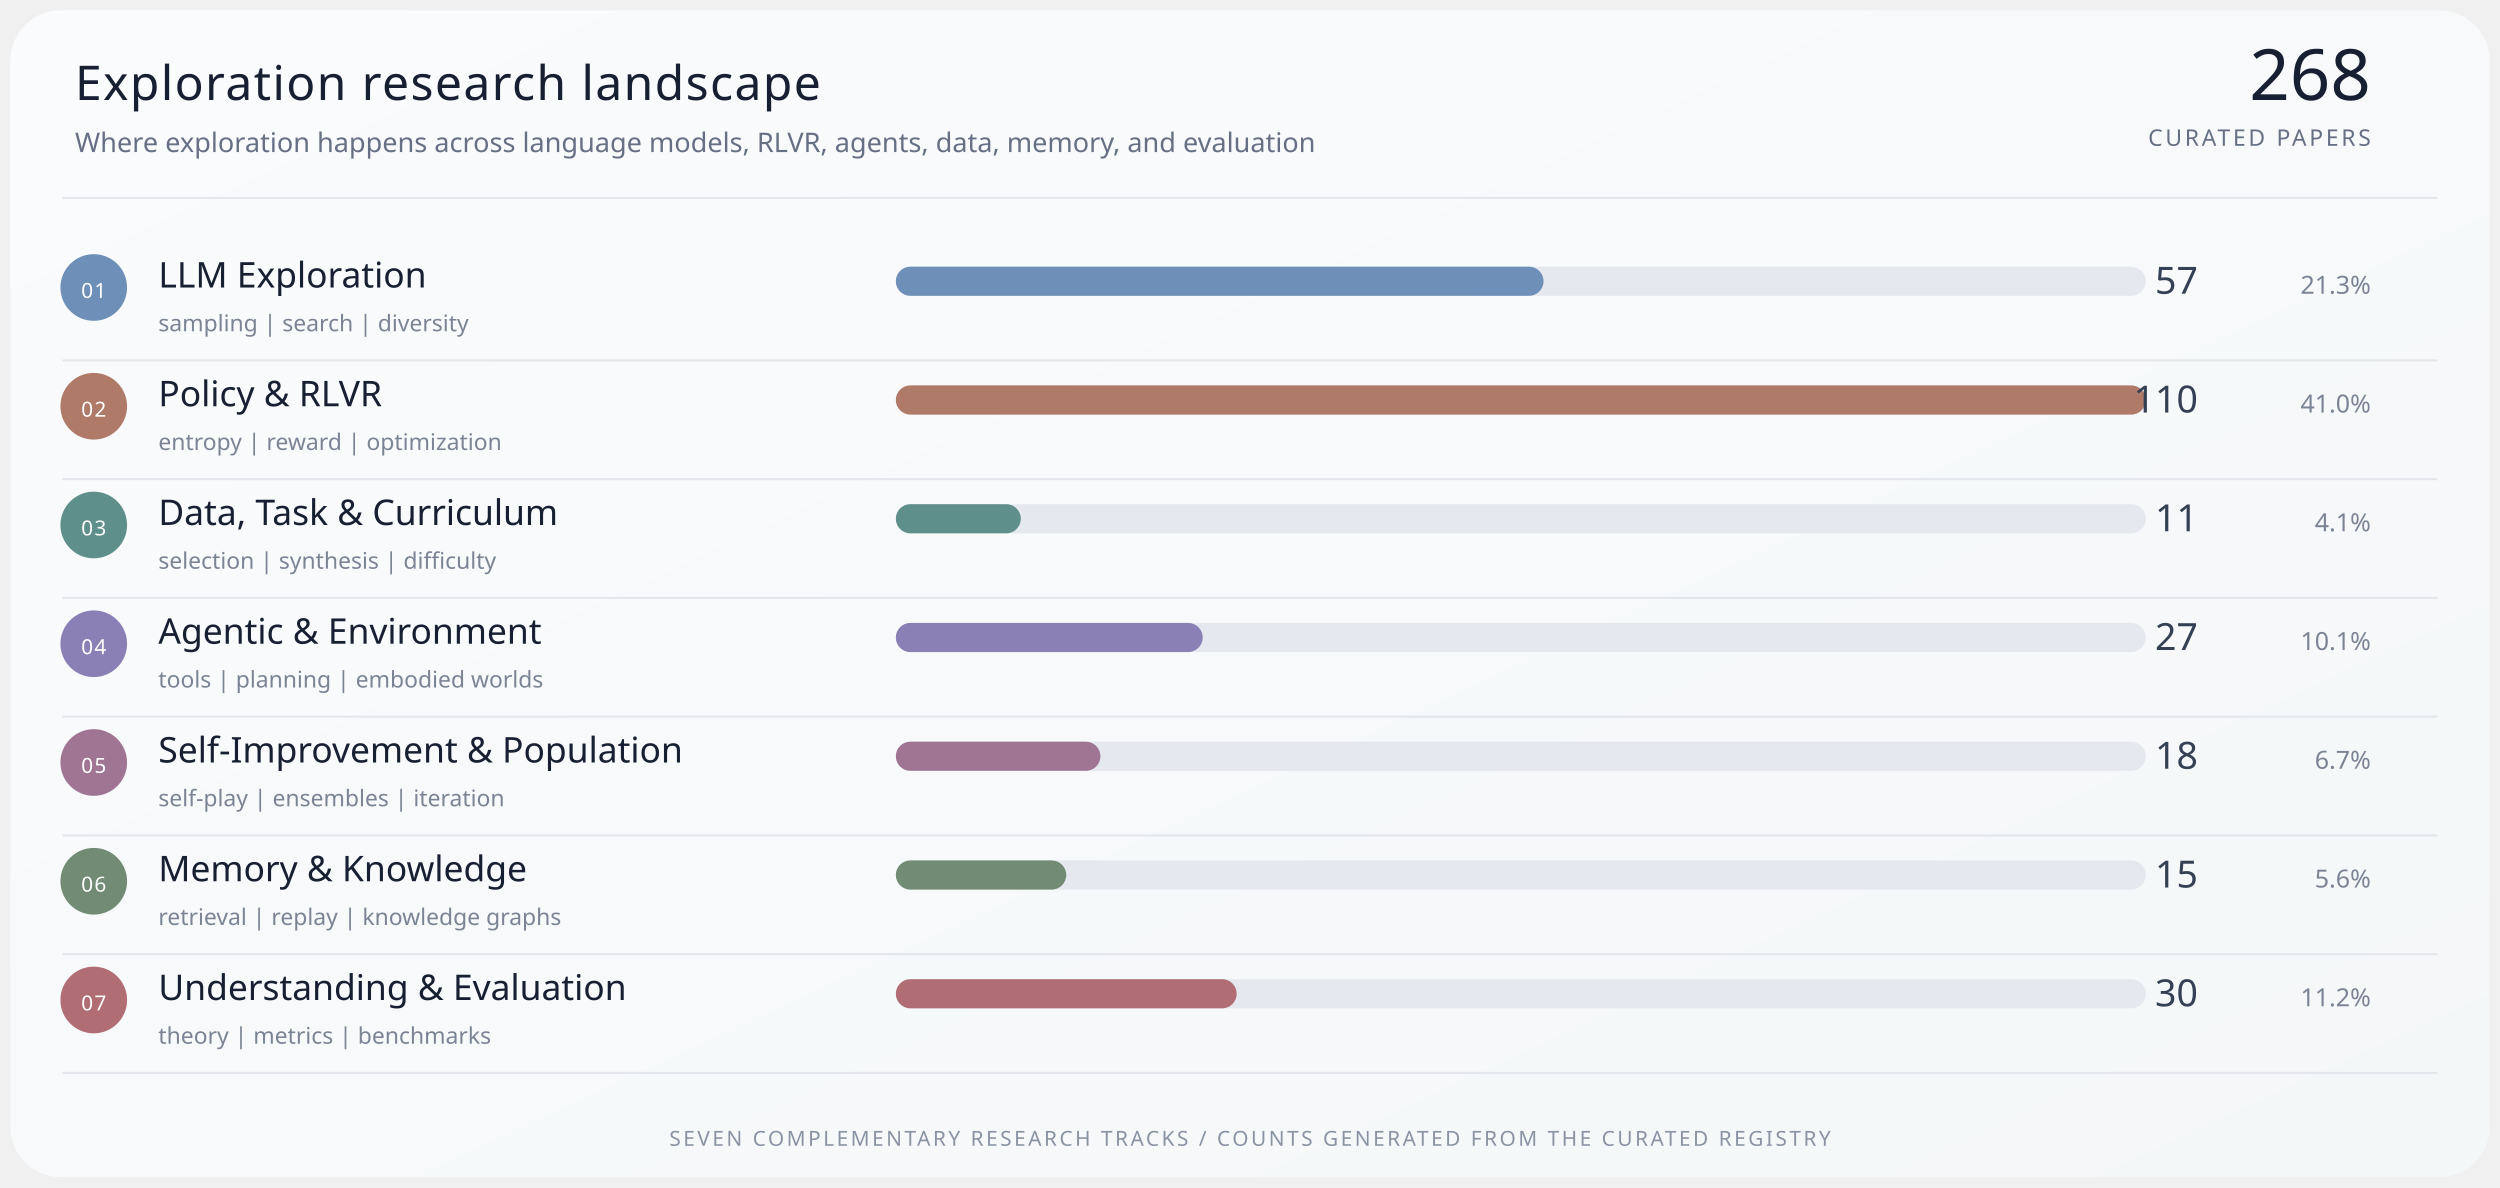
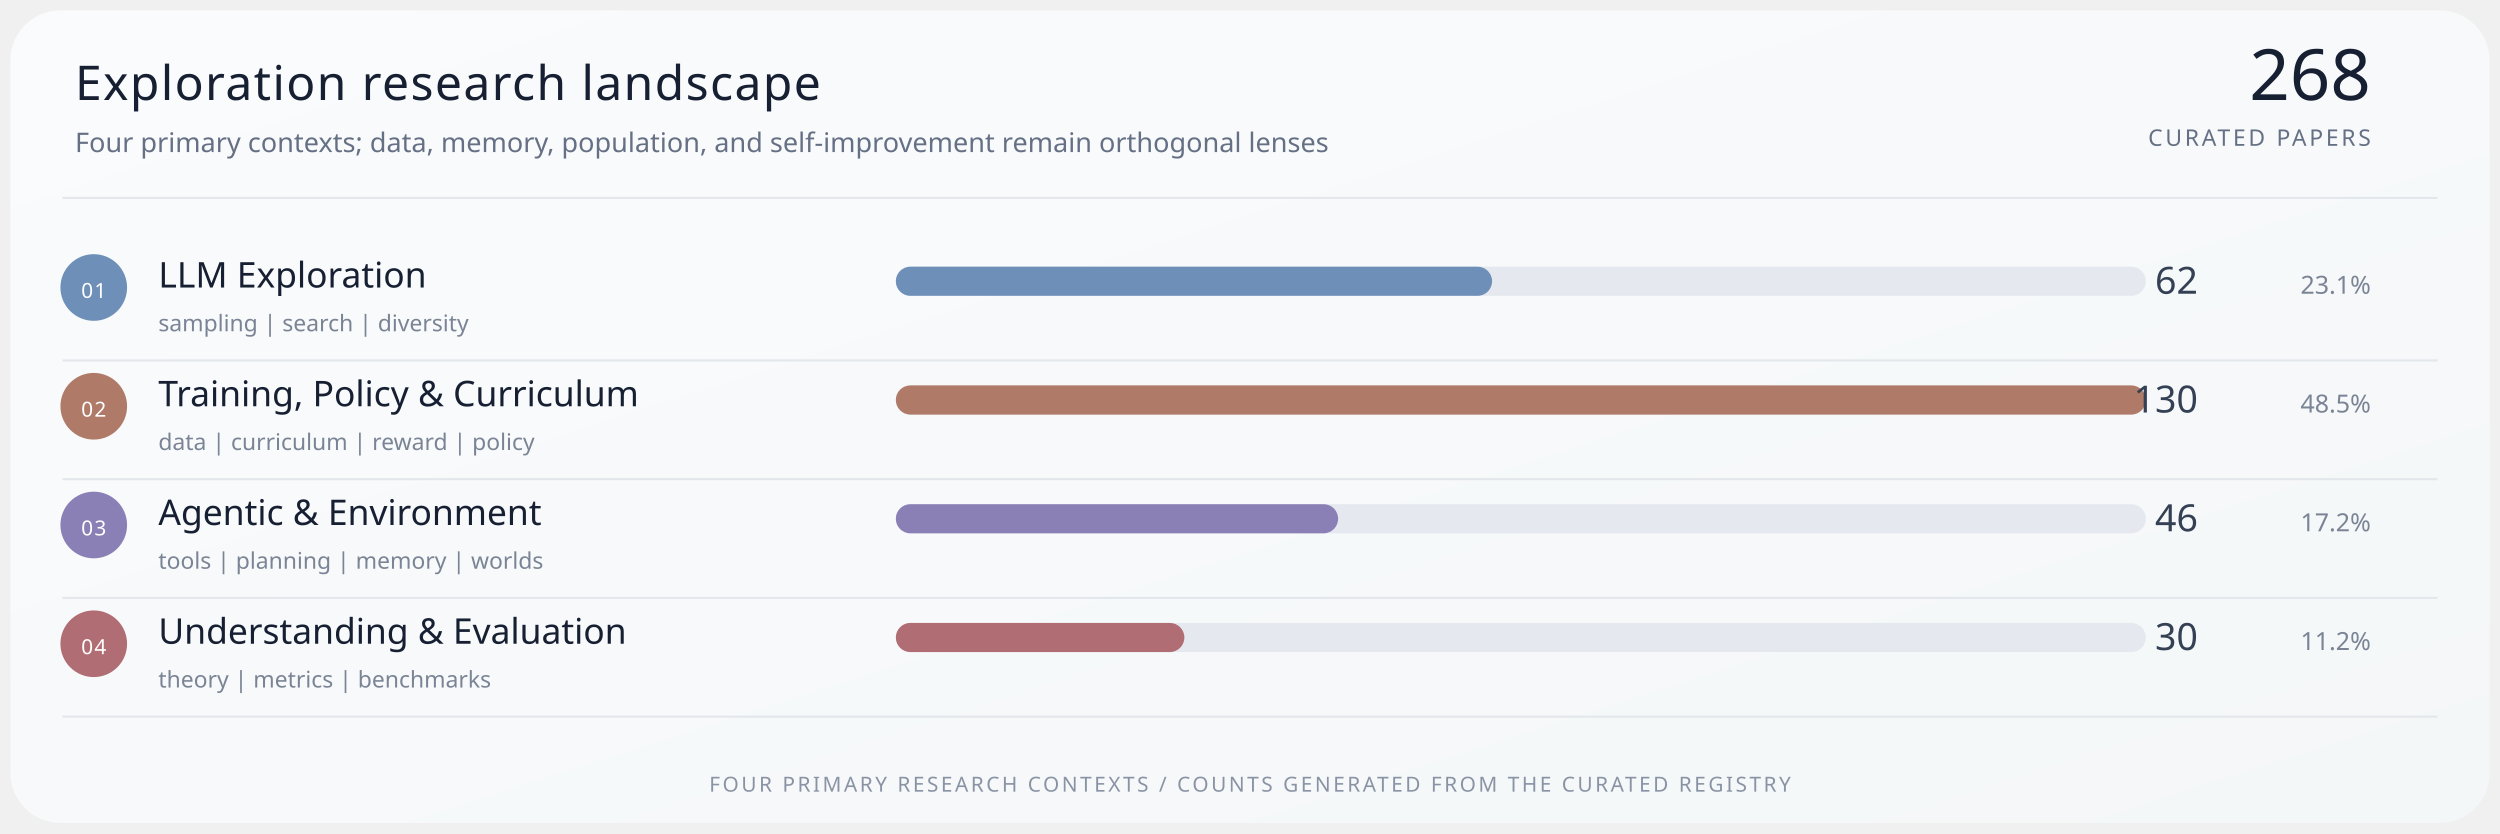
- <svg xmlns="http://www.w3.org/2000/svg" width="1200" height="570" viewBox="0 0 1200 570" role="img" aria-labelledby="map-title map-description">
+ <svg xmlns="http://www.w3.org/2000/svg" width="1200" height="400" viewBox="0 0 1200 400" role="img" aria-labelledby="map-title map-description">
  <defs>
    <linearGradient id="map-background" x1="0" y1="0" x2="1" y2="1">
      <stop offset="0" stop-color="#FAFBFC" />
      <stop offset="1" stop-color="#F4F7F8" />
    </linearGradient>
    <style>
      text { font-family: "Avenir Next", "Trebuchet MS", sans-serif; }
      .map-heading { fill: #172033; font-size: 23px; font-weight: 500; letter-spacing: 0.7px; }
      .map-subtitle { fill: #667085; font-size: 13px; font-weight: 400; }
      .map-total { fill: #172033; font-size: 34px; font-weight: 500; }
      .map-total-label { fill: #667085; font-size: 11px; font-weight: 500; letter-spacing: 1.3px; }
      .track-index { fill: #FFFFFF; font-size: 10px; font-weight: 500; letter-spacing: 0.6px; }
      .track-title { fill: #172033; font-size: 17px; font-weight: 500; }
      .track-keywords { fill: #7A8495; font-size: 11px; font-weight: 400; }
      .track-count { fill: #344054; font-size: 18px; font-weight: 500; }
      .track-share { fill: #7A8495; font-size: 12px; font-weight: 400; }
      .bar-track { fill: #E5E9EF; }
      .row-line { stroke: #E3E7EC; stroke-width: 1; }
      .footer { fill: #8993A4; font-size: 10px; font-weight: 500; letter-spacing: 1.2px; }
    </style>
  </defs>
-   <rect x="5" y="5" width="1190" height="560" rx="24" fill="url(#map-background)" />
+   <rect x="5" y="5" width="1190" height="390" rx="24" fill="url(#map-background)" />
  <text x="36" y="48" class="map-heading">Exploration research landscape</text>
-   <text x="36" y="73" class="map-subtitle">Where exploration happens across language models, RLVR, agents, data, memory, and evaluation</text>
+   <text x="36" y="73" class="map-subtitle">Four primary contexts; data, memory, population, and self-improvement remain orthogonal lenses</text>
  <text x="1138" y="48" class="map-total" text-anchor="end">268</text>
  <text x="1138" y="70" class="map-total-label" text-anchor="end">CURATED PAPERS</text>
  <line x1="30" y1="95" x2="1170" y2="95" class="row-line" />
-   <g aria-label="LLM Generation &amp; Inference Exploration: 57 papers, 21.3 percent of the catalog">
+   <g aria-label="LLM Generation &amp; Inference Exploration: 62 papers, 23.1 percent of the catalog">
    <circle cx="45" cy="138" r="16" fill="#6E8FB8" />
    <text x="45" y="143" class="track-index" text-anchor="middle">01</text>
    <text x="76" y="138" class="track-title">LLM Exploration</text>
    <text x="76" y="159" class="track-keywords">sampling  |  search  |  diversity</text>
    <rect x="430" y="128" width="600" height="14" rx="7" class="bar-track" />
-     <rect x="430" y="128" width="310.9" height="14" rx="7" fill="#6E8FB8" />
-     <text x="1055" y="141" class="track-count" text-anchor="end">57</text>
-     <text x="1138" y="141" class="track-share" text-anchor="end">21.3%</text>
+     <rect x="430" y="128" width="286.2" height="14" rx="7" fill="#6E8FB8" />
+     <text x="1055" y="141" class="track-count" text-anchor="end">62</text>
+     <text x="1138" y="141" class="track-share" text-anchor="end">23.1%</text>
    <line x1="30" y1="173" x2="1170" y2="173" class="row-line" />
  </g>
-   <g aria-label="Policy &amp; RLVR Exploration: 110 papers, 41.0 percent of the catalog">
+   <g aria-label="Training, Policy &amp; Curriculum Exploration: 130 papers, 48.5 percent of the catalog">
    <circle cx="45" cy="195" r="16" fill="#B07A68" />
    <text x="45" y="200" class="track-index" text-anchor="middle">02</text>
-     <text x="76" y="195" class="track-title">Policy &amp; RLVR</text>
-     <text x="76" y="216" class="track-keywords">entropy  |  reward  |  optimization</text>
+     <text x="76" y="195" class="track-title">Training, Policy &amp; Curriculum</text>
+     <text x="76" y="216" class="track-keywords">data  |  curriculum  |  reward  |  policy</text>
    <rect x="430" y="185" width="600" height="14" rx="7" class="bar-track" />
    <rect x="430" y="185" width="600" height="14" rx="7" fill="#B07A68" />
-     <text x="1055" y="198" class="track-count" text-anchor="end">110</text>
-     <text x="1138" y="198" class="track-share" text-anchor="end">41.0%</text>
+     <text x="1055" y="198" class="track-count" text-anchor="end">130</text>
+     <text x="1138" y="198" class="track-share" text-anchor="end">48.5%</text>
    <line x1="30" y1="230" x2="1170" y2="230" class="row-line" />
  </g>
-   <g aria-label="Data, Task &amp; Curriculum Exploration: 11 papers, 4.1 percent of the catalog">
-     <circle cx="45" cy="252" r="16" fill="#5F8F8B" />
+   <g aria-label="Agentic &amp; Environment Exploration: 46 papers, 17.2 percent of the catalog">
+     <circle cx="45" cy="252" r="16" fill="#8B80B6" />
    <text x="45" y="257" class="track-index" text-anchor="middle">03</text>
-     <text x="76" y="252" class="track-title">Data, Task &amp; Curriculum</text>
-     <text x="76" y="273" class="track-keywords">selection  |  synthesis  |  difficulty</text>
+     <text x="76" y="252" class="track-title">Agentic &amp; Environment</text>
+     <text x="76" y="273" class="track-keywords">tools  |  planning  |  memory  |  worlds</text>
    <rect x="430" y="242" width="600" height="14" rx="7" class="bar-track" />
-     <rect x="430" y="242" width="60" height="14" rx="7" fill="#5F8F8B" />
-     <text x="1055" y="255" class="track-count" text-anchor="end">11</text>
-     <text x="1138" y="255" class="track-share" text-anchor="end">4.1%</text>
+     <rect x="430" y="242" width="212.3" height="14" rx="7" fill="#8B80B6" />
+     <text x="1055" y="255" class="track-count" text-anchor="end">46</text>
+     <text x="1138" y="255" class="track-share" text-anchor="end">17.2%</text>
    <line x1="30" y1="287" x2="1170" y2="287" class="row-line" />
  </g>
-   <g aria-label="Agentic &amp; Environment Exploration: 27 papers, 10.1 percent of the catalog">
-     <circle cx="45" cy="309" r="16" fill="#8B80B6" />
+   <g aria-label="Understanding, Evaluation &amp; Benchmarks: 30 papers, 11.2 percent of the catalog">
+     <circle cx="45" cy="309" r="16" fill="#B06D73" />
    <text x="45" y="314" class="track-index" text-anchor="middle">04</text>
-     <text x="76" y="309" class="track-title">Agentic &amp; Environment</text>
-     <text x="76" y="330" class="track-keywords">tools  |  planning  |  embodied worlds</text>
+     <text x="76" y="309" class="track-title">Understanding &amp; Evaluation</text>
+     <text x="76" y="330" class="track-keywords">theory  |  metrics  |  benchmarks</text>
    <rect x="430" y="299" width="600" height="14" rx="7" class="bar-track" />
-     <rect x="430" y="299" width="147.3" height="14" rx="7" fill="#8B80B6" />
-     <text x="1055" y="312" class="track-count" text-anchor="end">27</text>
-     <text x="1138" y="312" class="track-share" text-anchor="end">10.1%</text>
+     <rect x="430" y="299" width="138.5" height="14" rx="7" fill="#B06D73" />
+     <text x="1055" y="312" class="track-count" text-anchor="end">30</text>
+     <text x="1138" y="312" class="track-share" text-anchor="end">11.2%</text>
    <line x1="30" y1="344" x2="1170" y2="344" class="row-line" />
  </g>
-   <g aria-label="Self-Improvement &amp; Population Exploration: 18 papers, 6.7 percent of the catalog">
-     <circle cx="45" cy="366" r="16" fill="#A07593" />
-     <text x="45" y="371" class="track-index" text-anchor="middle">05</text>
-     <text x="76" y="366" class="track-title">Self-Improvement &amp; Population</text>
-     <text x="76" y="387" class="track-keywords">self-play  |  ensembles  |  iteration</text>
-     <rect x="430" y="356" width="600" height="14" rx="7" class="bar-track" />
-     <rect x="430" y="356" width="98.2" height="14" rx="7" fill="#A07593" />
-     <text x="1055" y="369" class="track-count" text-anchor="end">18</text>
-     <text x="1138" y="369" class="track-share" text-anchor="end">6.7%</text>
-     <line x1="30" y1="401" x2="1170" y2="401" class="row-line" />
-   </g>
-   <g aria-label="Memory &amp; Knowledge Exploration: 15 papers, 5.6 percent of the catalog">
-     <circle cx="45" cy="423" r="16" fill="#718B75" />
-     <text x="45" y="428" class="track-index" text-anchor="middle">06</text>
-     <text x="76" y="423" class="track-title">Memory &amp; Knowledge</text>
-     <text x="76" y="444" class="track-keywords">retrieval  |  replay  |  knowledge graphs</text>
-     <rect x="430" y="413" width="600" height="14" rx="7" class="bar-track" />
-     <rect x="430" y="413" width="81.8" height="14" rx="7" fill="#718B75" />
-     <text x="1055" y="426" class="track-count" text-anchor="end">15</text>
-     <text x="1138" y="426" class="track-share" text-anchor="end">5.6%</text>
-     <line x1="30" y1="458" x2="1170" y2="458" class="row-line" />
-   </g>
-   <g aria-label="Understanding, Evaluation &amp; Benchmarks: 30 papers, 11.2 percent of the catalog">
-     <circle cx="45" cy="480" r="16" fill="#B06D73" />
-     <text x="45" y="485" class="track-index" text-anchor="middle">07</text>
-     <text x="76" y="480" class="track-title">Understanding &amp; Evaluation</text>
-     <text x="76" y="501" class="track-keywords">theory  |  metrics  |  benchmarks</text>
-     <rect x="430" y="470" width="600" height="14" rx="7" class="bar-track" />
-     <rect x="430" y="470" width="163.6" height="14" rx="7" fill="#B06D73" />
-     <text x="1055" y="483" class="track-count" text-anchor="end">30</text>
-     <text x="1138" y="483" class="track-share" text-anchor="end">11.2%</text>
-     <line x1="30" y1="515" x2="1170" y2="515" class="row-line" />
-   </g>
-   <text x="600" y="550" class="footer" text-anchor="middle">SEVEN COMPLEMENTARY RESEARCH TRACKS  /  COUNTS GENERATED FROM THE CURATED REGISTRY</text>
+   <text x="600" y="380" class="footer" text-anchor="middle">FOUR PRIMARY RESEARCH CONTEXTS  /  COUNTS GENERATED FROM THE CURATED REGISTRY</text>
</svg>
